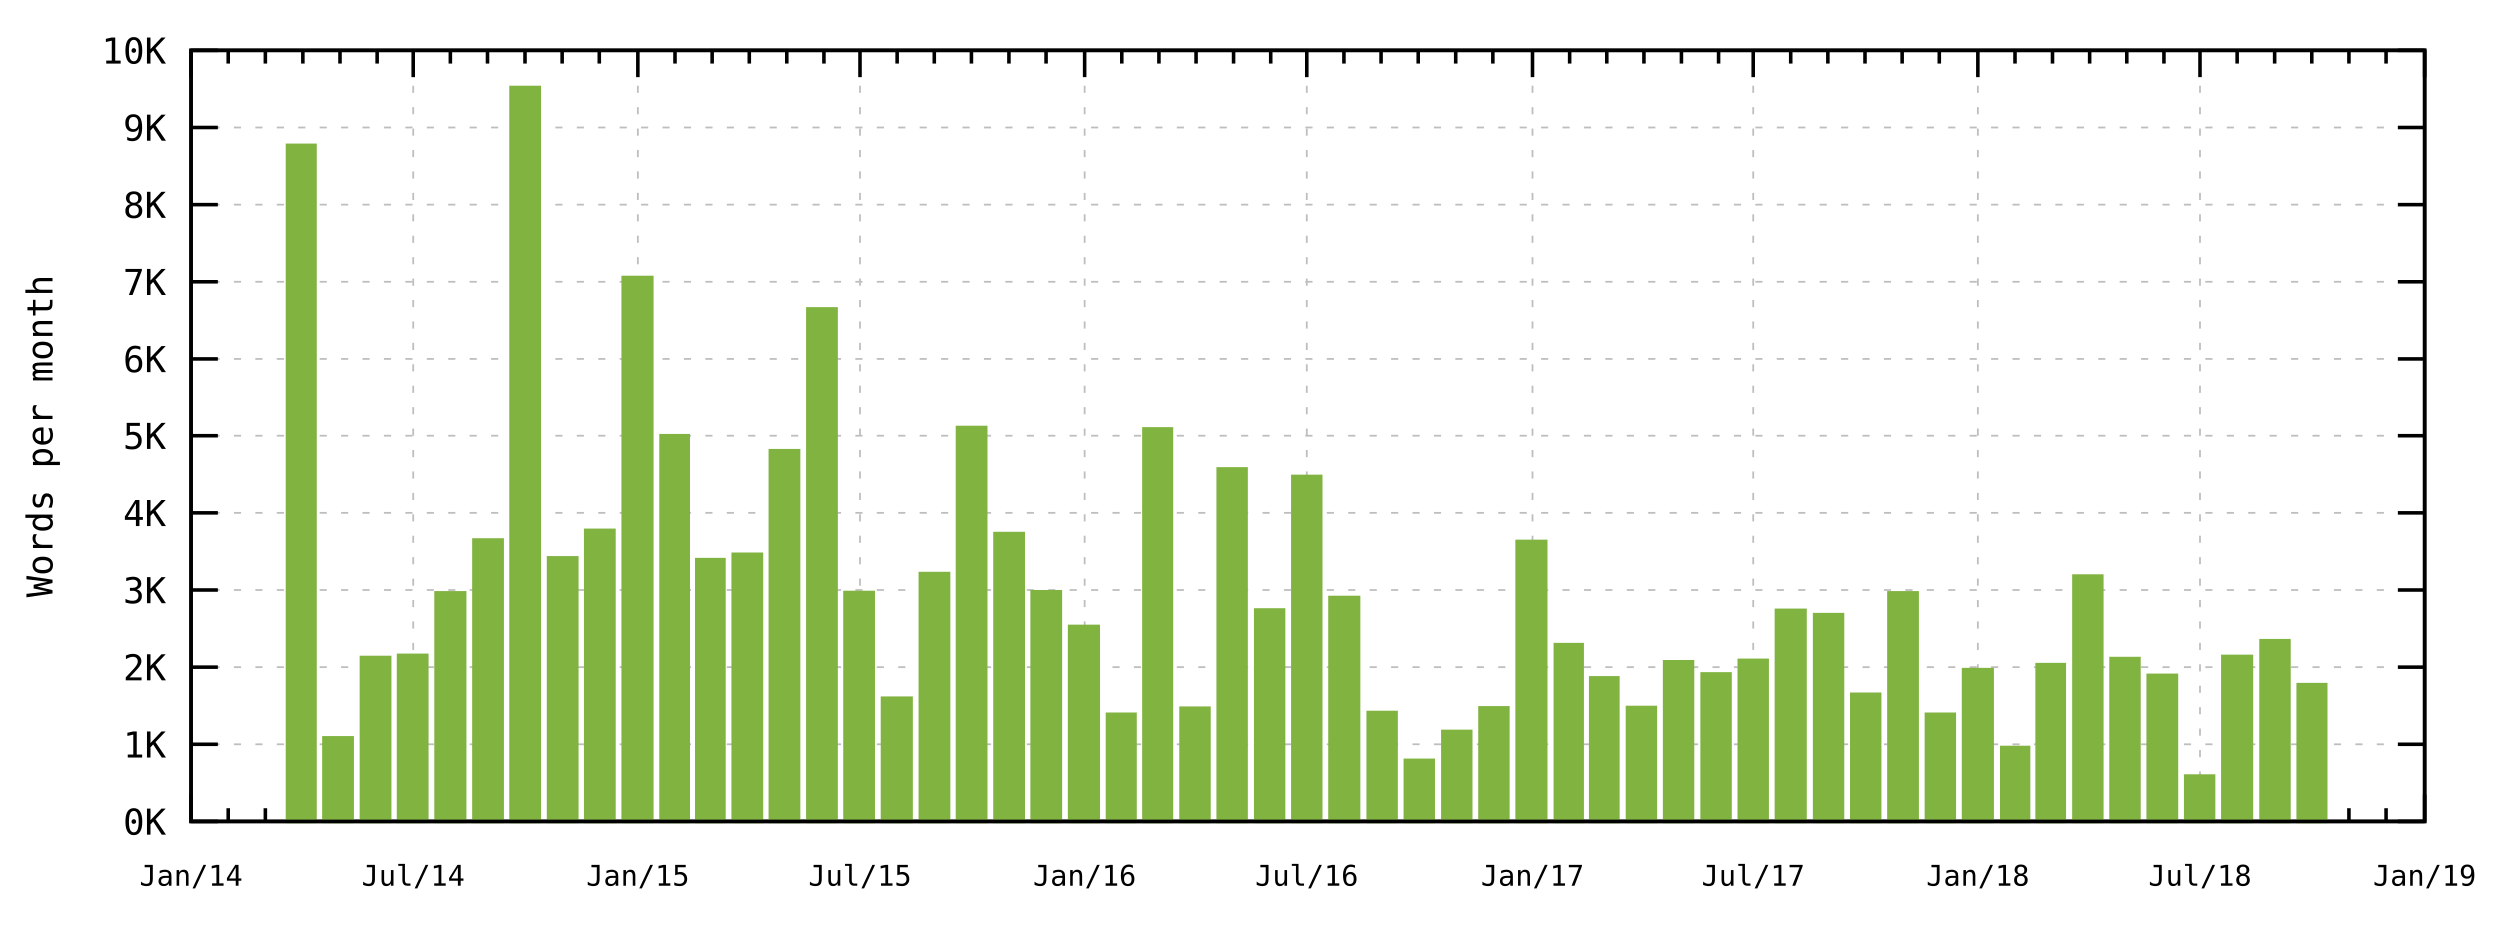
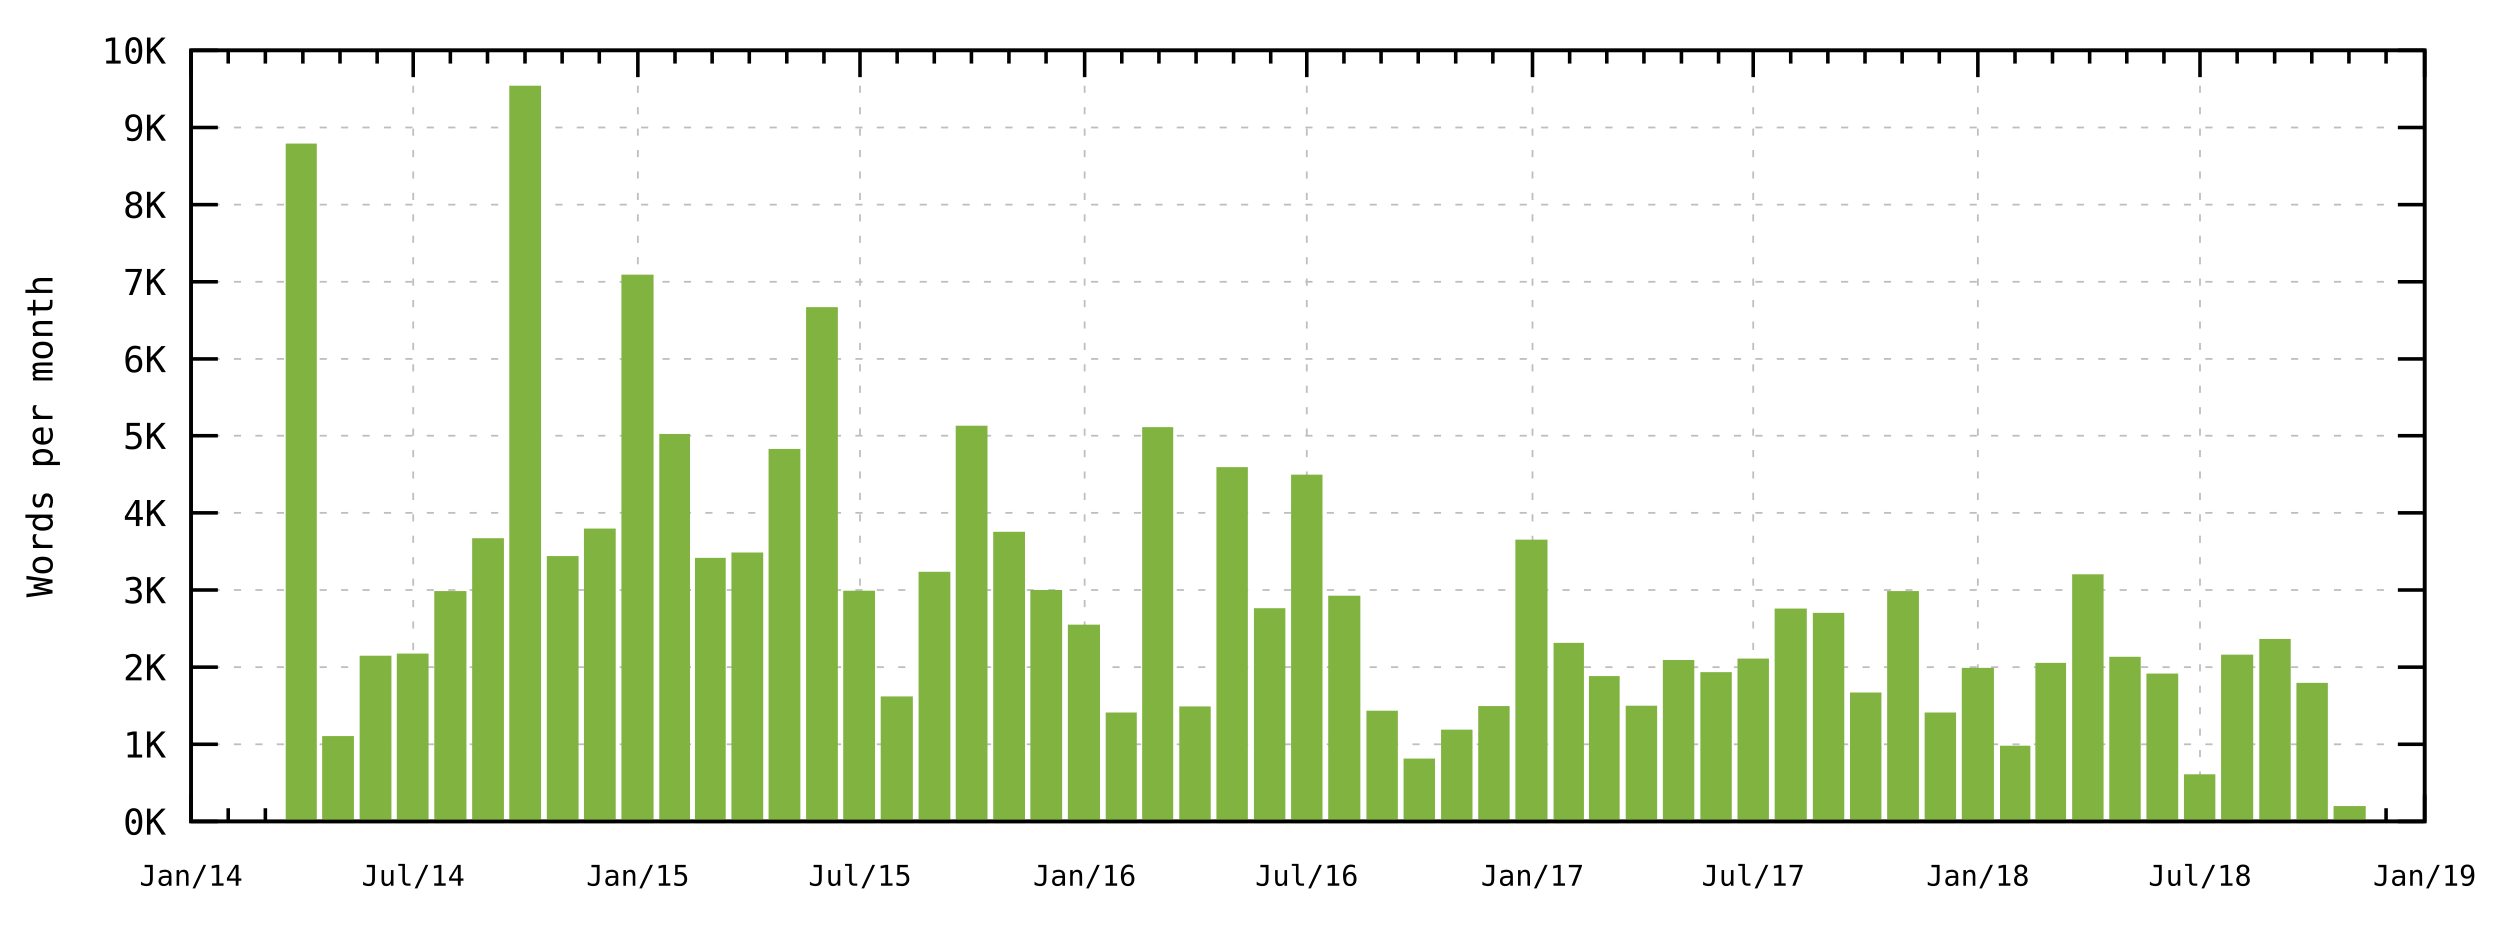
<svg xmlns="http://www.w3.org/2000/svg" xmlns:xlink="http://www.w3.org/1999/xlink" width="700" height="260" viewBox="0 0 700 260">
  <g id="gnuplot_canvas">
    <rect x="0" y="0" width="700" height="260" fill="none" />
    <defs>
      <circle id="gpDot" r="0.5" stroke-width="0.5" />
      <path id="gpPt0" stroke-width="0.267" stroke="currentColor" d="M-1,0 h2 M0,-1 v2" />
      <path id="gpPt1" stroke-width="0.267" stroke="currentColor" d="M-1,-1 L1,1 M1,-1 L-1,1" />
      <path id="gpPt2" stroke-width="0.267" stroke="currentColor" d="M-1,0 L1,0 M0,-1 L0,1 M-1,-1 L1,1 M-1,1 L1,-1" />
      <rect id="gpPt3" stroke-width="0.267" stroke="currentColor" x="-1" y="-1" width="2" height="2" />
      <rect id="gpPt4" stroke-width="0.267" stroke="currentColor" fill="currentColor" x="-1" y="-1" width="2" height="2" />
      <circle id="gpPt5" stroke-width="0.267" stroke="currentColor" cx="0" cy="0" r="1" />
      <use xlink:href="#gpPt5" id="gpPt6" fill="currentColor" stroke="none" />
      <path id="gpPt7" stroke-width="0.267" stroke="currentColor" d="M0,-1.33 L-1.33,0.67 L1.33,0.67 z" />
      <use xlink:href="#gpPt7" id="gpPt8" fill="currentColor" stroke="none" />
      <use xlink:href="#gpPt7" id="gpPt9" stroke="currentColor" transform="rotate(180)" />
      <use xlink:href="#gpPt9" id="gpPt10" fill="currentColor" stroke="none" />
      <use xlink:href="#gpPt3" id="gpPt11" stroke="currentColor" transform="rotate(45)" />
      <use xlink:href="#gpPt11" id="gpPt12" fill="currentColor" stroke="none" />
      <path id="gpPt13" stroke-width="0.267" stroke="currentColor" d="M0,1.330 L1.265,0.411 L0.782,-1.067 L-0.782,-1.076 L-1.265,0.411 z" />
      <use xlink:href="#gpPt13" id="gpPt14" fill="currentColor" stroke="none" />
      <filter id="textbox" filterUnits="objectBoundingBox" x="0" y="0" height="1" width="1">
        <feFlood flood-color="white" flood-opacity="1" result="bgnd" />
        <feComposite in="SourceGraphic" in2="bgnd" operator="atop" />
      </filter>
      <filter id="greybox" filterUnits="objectBoundingBox" x="0" y="0" height="1" width="1">
        <feFlood flood-color="lightgrey" flood-opacity="1" result="grey" />
        <feComposite in="SourceGraphic" in2="grey" operator="atop" />
      </filter>
    </defs>
    <g fill="none" color="white" stroke="currentColor" stroke-width="1.00" stroke-linecap="butt" stroke-linejoin="miter">
</g>
    <g fill="none" color="black" stroke="currentColor" stroke-width="1.00" stroke-linecap="butt" stroke-linejoin="miter">
</g>
    <g fill="none" color="black" stroke="black" stroke-width="0.50" stroke-linecap="butt" stroke-linejoin="miter">
</g>
    <g fill="none" color="gray" stroke="currentColor" stroke-width="0.50" stroke-linecap="butt" stroke-linejoin="miter">
      <path stroke="rgb(190, 190, 190)" stroke-dasharray="2,4" class="gridline" d="M53.5,230.0 L678.9,230.0  " />
    </g>
    <g fill="none" color="gray" stroke="rgb(190, 190, 190)" stroke-width="1.00" stroke-linecap="butt" stroke-linejoin="miter">
</g>
    <g fill="none" color="black" stroke="currentColor" stroke-width="1.00" stroke-linecap="butt" stroke-linejoin="miter">
      <path stroke="black" d="M53.5,230.0 L61.0,230.0 M678.9,230.0 L671.4,230.0  " />
      <g transform="translate(46.5,233.7)" stroke="none" fill="rgb(0,0,0)" font-family="monospace" font-size="10.00" text-anchor="end">
        <text>
          <tspan font-family="monospace">0K</tspan>
        </text>
      </g>
    </g>
    <g fill="none" color="black" stroke="currentColor" stroke-width="1.00" stroke-linecap="butt" stroke-linejoin="miter">
</g>
    <g fill="none" color="black" stroke="black" stroke-width="0.50" stroke-linecap="butt" stroke-linejoin="miter">
</g>
    <g fill="none" color="gray" stroke="currentColor" stroke-width="0.50" stroke-linecap="butt" stroke-linejoin="miter">
      <path stroke="rgb(190, 190, 190)" stroke-dasharray="2,4" class="gridline" d="M53.5,208.4 L678.9,208.4  " />
    </g>
    <g fill="none" color="gray" stroke="rgb(190, 190, 190)" stroke-width="1.00" stroke-linecap="butt" stroke-linejoin="miter">
</g>
    <g fill="none" color="black" stroke="currentColor" stroke-width="1.00" stroke-linecap="butt" stroke-linejoin="miter">
      <path stroke="black" d="M53.5,208.4 L61.0,208.4 M678.9,208.4 L671.4,208.4  " />
      <g transform="translate(46.5,212.1)" stroke="none" fill="rgb(0,0,0)" font-family="monospace" font-size="10.00" text-anchor="end">
        <text>
          <tspan font-family="monospace">1K</tspan>
        </text>
      </g>
    </g>
    <g fill="none" color="black" stroke="currentColor" stroke-width="1.00" stroke-linecap="butt" stroke-linejoin="miter">
</g>
    <g fill="none" color="black" stroke="black" stroke-width="0.50" stroke-linecap="butt" stroke-linejoin="miter">
</g>
    <g fill="none" color="gray" stroke="currentColor" stroke-width="0.50" stroke-linecap="butt" stroke-linejoin="miter">
      <path stroke="rgb(190, 190, 190)" stroke-dasharray="2,4" class="gridline" d="M53.5,186.8 L678.9,186.8  " />
    </g>
    <g fill="none" color="gray" stroke="rgb(190, 190, 190)" stroke-width="1.00" stroke-linecap="butt" stroke-linejoin="miter">
</g>
    <g fill="none" color="black" stroke="currentColor" stroke-width="1.00" stroke-linecap="butt" stroke-linejoin="miter">
      <path stroke="black" d="M53.5,186.8 L61.0,186.8 M678.9,186.8 L671.4,186.8  " />
      <g transform="translate(46.5,190.5)" stroke="none" fill="rgb(0,0,0)" font-family="monospace" font-size="10.00" text-anchor="end">
        <text>
          <tspan font-family="monospace">2K</tspan>
        </text>
      </g>
    </g>
    <g fill="none" color="black" stroke="currentColor" stroke-width="1.00" stroke-linecap="butt" stroke-linejoin="miter">
</g>
    <g fill="none" color="black" stroke="black" stroke-width="0.50" stroke-linecap="butt" stroke-linejoin="miter">
</g>
    <g fill="none" color="gray" stroke="currentColor" stroke-width="0.50" stroke-linecap="butt" stroke-linejoin="miter">
      <path stroke="rgb(190, 190, 190)" stroke-dasharray="2,4" class="gridline" d="M53.5,165.2 L678.9,165.2  " />
    </g>
    <g fill="none" color="gray" stroke="rgb(190, 190, 190)" stroke-width="1.00" stroke-linecap="butt" stroke-linejoin="miter">
</g>
    <g fill="none" color="black" stroke="currentColor" stroke-width="1.00" stroke-linecap="butt" stroke-linejoin="miter">
      <path stroke="black" d="M53.5,165.2 L61.0,165.2 M678.9,165.2 L671.4,165.2  " />
      <g transform="translate(46.5,168.9)" stroke="none" fill="rgb(0,0,0)" font-family="monospace" font-size="10.00" text-anchor="end">
        <text>
          <tspan font-family="monospace">3K</tspan>
        </text>
      </g>
    </g>
    <g fill="none" color="black" stroke="currentColor" stroke-width="1.00" stroke-linecap="butt" stroke-linejoin="miter">
</g>
    <g fill="none" color="black" stroke="black" stroke-width="0.50" stroke-linecap="butt" stroke-linejoin="miter">
</g>
    <g fill="none" color="gray" stroke="currentColor" stroke-width="0.50" stroke-linecap="butt" stroke-linejoin="miter">
      <path stroke="rgb(190, 190, 190)" stroke-dasharray="2,4" class="gridline" d="M53.5,143.6 L678.9,143.6  " />
    </g>
    <g fill="none" color="gray" stroke="rgb(190, 190, 190)" stroke-width="1.00" stroke-linecap="butt" stroke-linejoin="miter">
</g>
    <g fill="none" color="black" stroke="currentColor" stroke-width="1.00" stroke-linecap="butt" stroke-linejoin="miter">
      <path stroke="black" d="M53.5,143.6 L61.0,143.6 M678.9,143.6 L671.4,143.6  " />
      <g transform="translate(46.5,147.3)" stroke="none" fill="rgb(0,0,0)" font-family="monospace" font-size="10.00" text-anchor="end">
        <text>
          <tspan font-family="monospace">4K</tspan>
        </text>
      </g>
    </g>
    <g fill="none" color="black" stroke="currentColor" stroke-width="1.00" stroke-linecap="butt" stroke-linejoin="miter">
</g>
    <g fill="none" color="black" stroke="black" stroke-width="0.50" stroke-linecap="butt" stroke-linejoin="miter">
</g>
    <g fill="none" color="gray" stroke="currentColor" stroke-width="0.50" stroke-linecap="butt" stroke-linejoin="miter">
      <path stroke="rgb(190, 190, 190)" stroke-dasharray="2,4" class="gridline" d="M53.5,122.0 L678.9,122.0  " />
    </g>
    <g fill="none" color="gray" stroke="rgb(190, 190, 190)" stroke-width="1.00" stroke-linecap="butt" stroke-linejoin="miter">
</g>
    <g fill="none" color="black" stroke="currentColor" stroke-width="1.00" stroke-linecap="butt" stroke-linejoin="miter">
      <path stroke="black" d="M53.5,122.0 L61.0,122.0 M678.9,122.0 L671.4,122.0  " />
      <g transform="translate(46.5,125.7)" stroke="none" fill="rgb(0,0,0)" font-family="monospace" font-size="10.00" text-anchor="end">
        <text>
          <tspan font-family="monospace">5K</tspan>
        </text>
      </g>
    </g>
    <g fill="none" color="black" stroke="currentColor" stroke-width="1.00" stroke-linecap="butt" stroke-linejoin="miter">
</g>
    <g fill="none" color="black" stroke="black" stroke-width="0.50" stroke-linecap="butt" stroke-linejoin="miter">
</g>
    <g fill="none" color="gray" stroke="currentColor" stroke-width="0.50" stroke-linecap="butt" stroke-linejoin="miter">
      <path stroke="rgb(190, 190, 190)" stroke-dasharray="2,4" class="gridline" d="M53.5,100.5 L678.9,100.5  " />
    </g>
    <g fill="none" color="gray" stroke="rgb(190, 190, 190)" stroke-width="1.00" stroke-linecap="butt" stroke-linejoin="miter">
</g>
    <g fill="none" color="black" stroke="currentColor" stroke-width="1.00" stroke-linecap="butt" stroke-linejoin="miter">
      <path stroke="black" d="M53.5,100.5 L61.0,100.5 M678.9,100.5 L671.4,100.5  " />
      <g transform="translate(46.5,104.2)" stroke="none" fill="rgb(0,0,0)" font-family="monospace" font-size="10.00" text-anchor="end">
        <text>
          <tspan font-family="monospace">6K</tspan>
        </text>
      </g>
    </g>
    <g fill="none" color="black" stroke="currentColor" stroke-width="1.00" stroke-linecap="butt" stroke-linejoin="miter">
</g>
    <g fill="none" color="black" stroke="black" stroke-width="0.50" stroke-linecap="butt" stroke-linejoin="miter">
</g>
    <g fill="none" color="gray" stroke="currentColor" stroke-width="0.50" stroke-linecap="butt" stroke-linejoin="miter">
      <path stroke="rgb(190, 190, 190)" stroke-dasharray="2,4" class="gridline" d="M53.5,78.9 L678.9,78.9  " />
    </g>
    <g fill="none" color="gray" stroke="rgb(190, 190, 190)" stroke-width="1.00" stroke-linecap="butt" stroke-linejoin="miter">
</g>
    <g fill="none" color="black" stroke="currentColor" stroke-width="1.00" stroke-linecap="butt" stroke-linejoin="miter">
      <path stroke="black" d="M53.5,78.9 L61.0,78.9 M678.9,78.9 L671.4,78.9  " />
      <g transform="translate(46.5,82.6)" stroke="none" fill="rgb(0,0,0)" font-family="monospace" font-size="10.00" text-anchor="end">
        <text>
          <tspan font-family="monospace">7K</tspan>
        </text>
      </g>
    </g>
    <g fill="none" color="black" stroke="currentColor" stroke-width="1.00" stroke-linecap="butt" stroke-linejoin="miter">
</g>
    <g fill="none" color="black" stroke="black" stroke-width="0.50" stroke-linecap="butt" stroke-linejoin="miter">
</g>
    <g fill="none" color="gray" stroke="currentColor" stroke-width="0.50" stroke-linecap="butt" stroke-linejoin="miter">
      <path stroke="rgb(190, 190, 190)" stroke-dasharray="2,4" class="gridline" d="M53.5,57.3 L678.9,57.3  " />
    </g>
    <g fill="none" color="gray" stroke="rgb(190, 190, 190)" stroke-width="1.00" stroke-linecap="butt" stroke-linejoin="miter">
</g>
    <g fill="none" color="black" stroke="currentColor" stroke-width="1.00" stroke-linecap="butt" stroke-linejoin="miter">
      <path stroke="black" d="M53.5,57.3 L61.0,57.3 M678.9,57.3 L671.4,57.3  " />
      <g transform="translate(46.5,61.0)" stroke="none" fill="rgb(0,0,0)" font-family="monospace" font-size="10.00" text-anchor="end">
        <text>
          <tspan font-family="monospace">8K</tspan>
        </text>
      </g>
    </g>
    <g fill="none" color="black" stroke="currentColor" stroke-width="1.00" stroke-linecap="butt" stroke-linejoin="miter">
</g>
    <g fill="none" color="black" stroke="black" stroke-width="0.50" stroke-linecap="butt" stroke-linejoin="miter">
</g>
    <g fill="none" color="gray" stroke="currentColor" stroke-width="0.50" stroke-linecap="butt" stroke-linejoin="miter">
      <path stroke="rgb(190, 190, 190)" stroke-dasharray="2,4" class="gridline" d="M53.5,35.7 L678.9,35.7  " />
    </g>
    <g fill="none" color="gray" stroke="rgb(190, 190, 190)" stroke-width="1.00" stroke-linecap="butt" stroke-linejoin="miter">
</g>
    <g fill="none" color="black" stroke="currentColor" stroke-width="1.00" stroke-linecap="butt" stroke-linejoin="miter">
      <path stroke="black" d="M53.5,35.7 L61.0,35.7 M678.9,35.7 L671.4,35.7  " />
      <g transform="translate(46.5,39.4)" stroke="none" fill="rgb(0,0,0)" font-family="monospace" font-size="10.00" text-anchor="end">
        <text>
          <tspan font-family="monospace">9K</tspan>
        </text>
      </g>
    </g>
    <g fill="none" color="black" stroke="currentColor" stroke-width="1.00" stroke-linecap="butt" stroke-linejoin="miter">
</g>
    <g fill="none" color="black" stroke="black" stroke-width="0.50" stroke-linecap="butt" stroke-linejoin="miter">
</g>
    <g fill="none" color="gray" stroke="currentColor" stroke-width="0.50" stroke-linecap="butt" stroke-linejoin="miter">
      <path stroke="rgb(190, 190, 190)" stroke-dasharray="2,4" class="gridline" d="M53.5,14.1 L678.9,14.1  " />
    </g>
    <g fill="none" color="gray" stroke="rgb(190, 190, 190)" stroke-width="1.00" stroke-linecap="butt" stroke-linejoin="miter">
</g>
    <g fill="none" color="black" stroke="currentColor" stroke-width="1.00" stroke-linecap="butt" stroke-linejoin="miter">
      <path stroke="black" d="M53.5,14.1 L61.0,14.1 M678.9,14.1 L671.4,14.1  " />
      <g transform="translate(46.5,17.8)" stroke="none" fill="rgb(0,0,0)" font-family="monospace" font-size="10.00" text-anchor="end">
        <text>
          <tspan font-family="monospace">10K</tspan>
        </text>
      </g>
    </g>
    <g fill="none" color="black" stroke="currentColor" stroke-width="1.00" stroke-linecap="butt" stroke-linejoin="miter">
</g>
    <g fill="none" color="black" stroke="black" stroke-width="0.50" stroke-linecap="butt" stroke-linejoin="miter">
</g>
    <g fill="none" color="gray" stroke="currentColor" stroke-width="0.50" stroke-linecap="butt" stroke-linejoin="miter">
      <path stroke="rgb(190, 190, 190)" stroke-dasharray="2,4" class="gridline" d="M53.5,230.0 L53.5,14.1  " />
    </g>
    <g fill="none" color="gray" stroke="rgb(190, 190, 190)" stroke-width="1.00" stroke-linecap="butt" stroke-linejoin="miter">
</g>
    <g fill="none" color="black" stroke="currentColor" stroke-width="1.00" stroke-linecap="butt" stroke-linejoin="miter">
      <path stroke="black" d="M53.5,230.0 L53.5,222.5 M53.5,14.1 L53.5,21.6  " />
      <g transform="translate(53.5,248.0)" stroke="none" fill="rgb(0,0,0)" font-family="monospace" font-size="8.00" text-anchor="middle">
        <text>
          <tspan font-family="monospace">Jan/14</tspan>
        </text>
      </g>
    </g>
    <g fill="none" color="black" stroke="currentColor" stroke-width="1.00" stroke-linecap="butt" stroke-linejoin="miter">
      <path stroke="black" d="M63.9,230.0 L63.9,226.3 M63.9,14.1 L63.9,17.8 M74.3,230.0 L74.3,226.3 M74.3,14.1 L74.3,17.8   M84.8,230.0 L84.8,226.3 M84.8,14.1 L84.8,17.8 M95.2,230.0 L95.2,226.3 M95.2,14.1 L95.2,17.8   M105.6,230.0 L105.6,226.3 M105.6,14.1 L105.6,17.8  " />
    </g>
    <g fill="none" color="black" stroke="black" stroke-width="0.50" stroke-linecap="butt" stroke-linejoin="miter">
</g>
    <g fill="none" color="gray" stroke="currentColor" stroke-width="0.50" stroke-linecap="butt" stroke-linejoin="miter">
      <path stroke="rgb(190, 190, 190)" stroke-dasharray="2,4" class="gridline" d="M115.7,230.0 L115.7,14.1  " />
    </g>
    <g fill="none" color="gray" stroke="rgb(190, 190, 190)" stroke-width="1.00" stroke-linecap="butt" stroke-linejoin="miter">
</g>
    <g fill="none" color="black" stroke="currentColor" stroke-width="1.00" stroke-linecap="butt" stroke-linejoin="miter">
      <path stroke="black" d="M115.7,230.0 L115.7,222.5 M115.7,14.1 L115.7,21.6  " />
      <g transform="translate(115.7,248.0)" stroke="none" fill="rgb(0,0,0)" font-family="monospace" font-size="8.00" text-anchor="middle">
        <text>
          <tspan font-family="monospace">Jul/14</tspan>
        </text>
      </g>
    </g>
    <g fill="none" color="black" stroke="currentColor" stroke-width="1.00" stroke-linecap="butt" stroke-linejoin="miter">
      <path stroke="black" d="M126.1,230.0 L126.1,226.3 M126.1,14.1 L126.1,17.8 M136.5,230.0 L136.5,226.3 M136.5,14.1 L136.5,17.8   M147.0,230.0 L147.0,226.3 M147.0,14.1 L147.0,17.8 M157.4,230.0 L157.4,226.3 M157.4,14.1 L157.4,17.8   M167.8,230.0 L167.8,226.3 M167.8,14.1 L167.8,17.8  " />
    </g>
    <g fill="none" color="black" stroke="black" stroke-width="0.50" stroke-linecap="butt" stroke-linejoin="miter">
</g>
    <g fill="none" color="gray" stroke="currentColor" stroke-width="0.50" stroke-linecap="butt" stroke-linejoin="miter">
      <path stroke="rgb(190, 190, 190)" stroke-dasharray="2,4" class="gridline" d="M178.6,230.0 L178.6,14.1  " />
    </g>
    <g fill="none" color="gray" stroke="rgb(190, 190, 190)" stroke-width="1.00" stroke-linecap="butt" stroke-linejoin="miter">
</g>
    <g fill="none" color="black" stroke="currentColor" stroke-width="1.00" stroke-linecap="butt" stroke-linejoin="miter">
      <path stroke="black" d="M178.6,230.0 L178.6,222.5 M178.6,14.1 L178.6,21.6  " />
      <g transform="translate(178.6,248.0)" stroke="none" fill="rgb(0,0,0)" font-family="monospace" font-size="8.00" text-anchor="middle">
        <text>
          <tspan font-family="monospace">Jan/15</tspan>
        </text>
      </g>
    </g>
    <g fill="none" color="black" stroke="currentColor" stroke-width="1.00" stroke-linecap="butt" stroke-linejoin="miter">
      <path stroke="black" d="M189.0,230.0 L189.0,226.3 M189.0,14.1 L189.0,17.8 M199.4,230.0 L199.4,226.3 M199.4,14.1 L199.4,17.8   M209.8,230.0 L209.8,226.3 M209.8,14.1 L209.8,17.8 M220.3,230.0 L220.3,226.3 M220.3,14.1 L220.3,17.8   M230.7,230.0 L230.7,226.3 M230.7,14.1 L230.7,17.8  " />
    </g>
    <g fill="none" color="black" stroke="black" stroke-width="0.50" stroke-linecap="butt" stroke-linejoin="miter">
</g>
    <g fill="none" color="gray" stroke="currentColor" stroke-width="0.50" stroke-linecap="butt" stroke-linejoin="miter">
      <path stroke="rgb(190, 190, 190)" stroke-dasharray="2,4" class="gridline" d="M240.8,230.0 L240.8,14.1  " />
    </g>
    <g fill="none" color="gray" stroke="rgb(190, 190, 190)" stroke-width="1.00" stroke-linecap="butt" stroke-linejoin="miter">
</g>
    <g fill="none" color="black" stroke="currentColor" stroke-width="1.00" stroke-linecap="butt" stroke-linejoin="miter">
      <path stroke="black" d="M240.8,230.0 L240.8,222.5 M240.8,14.1 L240.8,21.6  " />
      <g transform="translate(240.8,248.0)" stroke="none" fill="rgb(0,0,0)" font-family="monospace" font-size="8.00" text-anchor="middle">
        <text>
          <tspan font-family="monospace">Jul/15</tspan>
        </text>
      </g>
    </g>
    <g fill="none" color="black" stroke="currentColor" stroke-width="1.00" stroke-linecap="butt" stroke-linejoin="miter">
      <path stroke="black" d="M251.2,230.0 L251.2,226.3 M251.2,14.1 L251.2,17.8 M261.6,230.0 L261.6,226.3 M261.6,14.1 L261.6,17.8   M272.0,230.0 L272.0,226.3 M272.0,14.1 L272.0,17.8 M282.5,230.0 L282.5,226.3 M282.5,14.1 L282.5,17.8   M292.9,230.0 L292.9,226.3 M292.9,14.1 L292.9,17.8  " />
    </g>
    <g fill="none" color="black" stroke="black" stroke-width="0.50" stroke-linecap="butt" stroke-linejoin="miter">
</g>
    <g fill="none" color="gray" stroke="currentColor" stroke-width="0.50" stroke-linecap="butt" stroke-linejoin="miter">
      <path stroke="rgb(190, 190, 190)" stroke-dasharray="2,4" class="gridline" d="M303.7,230.0 L303.7,14.1  " />
    </g>
    <g fill="none" color="gray" stroke="rgb(190, 190, 190)" stroke-width="1.00" stroke-linecap="butt" stroke-linejoin="miter">
</g>
    <g fill="none" color="black" stroke="currentColor" stroke-width="1.00" stroke-linecap="butt" stroke-linejoin="miter">
      <path stroke="black" d="M303.7,230.0 L303.7,222.5 M303.7,14.1 L303.7,21.6  " />
      <g transform="translate(303.7,248.0)" stroke="none" fill="rgb(0,0,0)" font-family="monospace" font-size="8.00" text-anchor="middle">
        <text>
          <tspan font-family="monospace">Jan/16</tspan>
        </text>
      </g>
    </g>
    <g fill="none" color="black" stroke="currentColor" stroke-width="1.00" stroke-linecap="butt" stroke-linejoin="miter">
      <path stroke="black" d="M314.1,230.0 L314.1,226.3 M314.1,14.1 L314.1,17.8 M324.5,230.0 L324.5,226.3 M324.5,14.1 L324.5,17.8   M334.9,230.0 L334.9,226.3 M334.9,14.1 L334.9,17.8 M345.4,230.0 L345.4,226.3 M345.4,14.1 L345.4,17.8   M355.8,230.0 L355.8,226.3 M355.8,14.1 L355.8,17.8  " />
    </g>
    <g fill="none" color="black" stroke="black" stroke-width="0.50" stroke-linecap="butt" stroke-linejoin="miter">
</g>
    <g fill="none" color="gray" stroke="currentColor" stroke-width="0.50" stroke-linecap="butt" stroke-linejoin="miter">
      <path stroke="rgb(190, 190, 190)" stroke-dasharray="2,4" class="gridline" d="M365.9,230.0 L365.9,14.1  " />
    </g>
    <g fill="none" color="gray" stroke="rgb(190, 190, 190)" stroke-width="1.00" stroke-linecap="butt" stroke-linejoin="miter">
</g>
    <g fill="none" color="black" stroke="currentColor" stroke-width="1.00" stroke-linecap="butt" stroke-linejoin="miter">
      <path stroke="black" d="M365.9,230.0 L365.9,222.5 M365.9,14.1 L365.9,21.6  " />
      <g transform="translate(365.9,248.0)" stroke="none" fill="rgb(0,0,0)" font-family="monospace" font-size="8.00" text-anchor="middle">
        <text>
          <tspan font-family="monospace">Jul/16</tspan>
        </text>
      </g>
    </g>
    <g fill="none" color="black" stroke="currentColor" stroke-width="1.00" stroke-linecap="butt" stroke-linejoin="miter">
      <path stroke="black" d="M376.3,230.0 L376.3,226.3 M376.3,14.1 L376.3,17.8 M386.7,230.0 L386.7,226.3 M386.7,14.1 L386.7,17.8   M397.1,230.0 L397.1,226.3 M397.1,14.1 L397.1,17.8 M407.6,230.0 L407.6,226.3 M407.6,14.1 L407.6,17.8   M418.0,230.0 L418.0,226.3 M418.0,14.1 L418.0,17.8  " />
    </g>
    <g fill="none" color="black" stroke="black" stroke-width="0.50" stroke-linecap="butt" stroke-linejoin="miter">
</g>
    <g fill="none" color="gray" stroke="currentColor" stroke-width="0.50" stroke-linecap="butt" stroke-linejoin="miter">
      <path stroke="rgb(190, 190, 190)" stroke-dasharray="2,4" class="gridline" d="M429.1,230.0 L429.1,14.1  " />
    </g>
    <g fill="none" color="gray" stroke="rgb(190, 190, 190)" stroke-width="1.00" stroke-linecap="butt" stroke-linejoin="miter">
</g>
    <g fill="none" color="black" stroke="currentColor" stroke-width="1.00" stroke-linecap="butt" stroke-linejoin="miter">
      <path stroke="black" d="M429.1,230.0 L429.1,222.5 M429.1,14.1 L429.1,21.6  " />
      <g transform="translate(429.1,248.0)" stroke="none" fill="rgb(0,0,0)" font-family="monospace" font-size="8.00" text-anchor="middle">
        <text>
          <tspan font-family="monospace">Jan/17</tspan>
        </text>
      </g>
    </g>
    <g fill="none" color="black" stroke="currentColor" stroke-width="1.00" stroke-linecap="butt" stroke-linejoin="miter">
      <path stroke="black" d="M439.5,230.0 L439.5,226.3 M439.5,14.1 L439.5,17.8 M449.9,230.0 L449.9,226.3 M449.9,14.1 L449.9,17.8   M460.3,230.0 L460.3,226.3 M460.3,14.1 L460.3,17.8 M470.8,230.0 L470.8,226.3 M470.8,14.1 L470.8,17.8   M481.2,230.0 L481.2,226.3 M481.2,14.1 L481.2,17.8  " />
    </g>
    <g fill="none" color="black" stroke="black" stroke-width="0.50" stroke-linecap="butt" stroke-linejoin="miter">
</g>
    <g fill="none" color="gray" stroke="currentColor" stroke-width="0.50" stroke-linecap="butt" stroke-linejoin="miter">
      <path stroke="rgb(190, 190, 190)" stroke-dasharray="2,4" class="gridline" d="M490.9,230.0 L490.9,14.1  " />
    </g>
    <g fill="none" color="gray" stroke="rgb(190, 190, 190)" stroke-width="1.00" stroke-linecap="butt" stroke-linejoin="miter">
</g>
    <g fill="none" color="black" stroke="currentColor" stroke-width="1.00" stroke-linecap="butt" stroke-linejoin="miter">
      <path stroke="black" d="M490.9,230.0 L490.9,222.5 M490.9,14.1 L490.9,21.6  " />
      <g transform="translate(490.9,248.0)" stroke="none" fill="rgb(0,0,0)" font-family="monospace" font-size="8.00" text-anchor="middle">
        <text>
          <tspan font-family="monospace">Jul/17</tspan>
        </text>
      </g>
    </g>
    <g fill="none" color="black" stroke="currentColor" stroke-width="1.00" stroke-linecap="butt" stroke-linejoin="miter">
      <path stroke="black" d="M501.4,230.0 L501.4,226.3 M501.4,14.1 L501.4,17.8 M511.8,230.0 L511.8,226.3 M511.8,14.1 L511.8,17.8   M522.2,230.0 L522.2,226.3 M522.2,14.1 L522.2,17.8 M532.6,230.0 L532.6,226.3 M532.6,14.1 L532.6,17.8   M543.0,230.0 L543.0,226.3 M543.0,14.1 L543.0,17.8  " />
    </g>
    <g fill="none" color="black" stroke="black" stroke-width="0.50" stroke-linecap="butt" stroke-linejoin="miter">
</g>
    <g fill="none" color="gray" stroke="currentColor" stroke-width="0.50" stroke-linecap="butt" stroke-linejoin="miter">
      <path stroke="rgb(190, 190, 190)" stroke-dasharray="2,4" class="gridline" d="M553.8,230.0 L553.8,14.1  " />
    </g>
    <g fill="none" color="gray" stroke="rgb(190, 190, 190)" stroke-width="1.00" stroke-linecap="butt" stroke-linejoin="miter">
</g>
    <g fill="none" color="black" stroke="currentColor" stroke-width="1.00" stroke-linecap="butt" stroke-linejoin="miter">
      <path stroke="black" d="M553.8,230.0 L553.8,222.5 M553.8,14.1 L553.8,21.6  " />
      <g transform="translate(553.8,248.0)" stroke="none" fill="rgb(0,0,0)" font-family="monospace" font-size="8.00" text-anchor="middle">
        <text>
          <tspan font-family="monospace">Jan/18</tspan>
        </text>
      </g>
    </g>
    <g fill="none" color="black" stroke="currentColor" stroke-width="1.00" stroke-linecap="butt" stroke-linejoin="miter">
      <path stroke="black" d="M564.2,230.0 L564.2,226.3 M564.2,14.1 L564.2,17.8 M574.7,230.0 L574.7,226.3 M574.7,14.1 L574.7,17.8   M585.1,230.0 L585.1,226.3 M585.1,14.1 L585.1,17.8 M595.5,230.0 L595.5,226.3 M595.5,14.1 L595.5,17.8   M605.9,230.0 L605.9,226.3 M605.9,14.1 L605.9,17.8  " />
    </g>
    <g fill="none" color="black" stroke="black" stroke-width="0.50" stroke-linecap="butt" stroke-linejoin="miter">
</g>
    <g fill="none" color="gray" stroke="currentColor" stroke-width="0.50" stroke-linecap="butt" stroke-linejoin="miter">
      <path stroke="rgb(190, 190, 190)" stroke-dasharray="2,4" class="gridline" d="M616.0,230.0 L616.0,14.1  " />
    </g>
    <g fill="none" color="gray" stroke="rgb(190, 190, 190)" stroke-width="1.00" stroke-linecap="butt" stroke-linejoin="miter">
</g>
    <g fill="none" color="black" stroke="currentColor" stroke-width="1.00" stroke-linecap="butt" stroke-linejoin="miter">
      <path stroke="black" d="M616.0,230.0 L616.0,222.5 M616.0,14.1 L616.0,21.6  " />
      <g transform="translate(616.0,248.0)" stroke="none" fill="rgb(0,0,0)" font-family="monospace" font-size="8.00" text-anchor="middle">
        <text>
          <tspan font-family="monospace">Jul/18</tspan>
        </text>
      </g>
    </g>
    <g fill="none" color="black" stroke="currentColor" stroke-width="1.00" stroke-linecap="butt" stroke-linejoin="miter">
      <path stroke="black" d="M626.4,230.0 L626.4,226.3 M626.4,14.1 L626.4,17.8 M636.9,230.0 L636.9,226.3 M636.9,14.1 L636.9,17.8   M647.3,230.0 L647.3,226.3 M647.3,14.1 L647.3,17.8 M657.7,230.0 L657.7,226.3 M657.7,14.1 L657.7,17.8   M668.1,230.0 L668.1,226.3 M668.1,14.1 L668.1,17.8  " />
    </g>
    <g fill="none" color="black" stroke="black" stroke-width="0.50" stroke-linecap="butt" stroke-linejoin="miter">
</g>
    <g fill="none" color="gray" stroke="currentColor" stroke-width="0.50" stroke-linecap="butt" stroke-linejoin="miter">
      <path stroke="rgb(190, 190, 190)" stroke-dasharray="2,4" class="gridline" d="M678.9,230.0 L678.9,14.1  " />
    </g>
    <g fill="none" color="gray" stroke="rgb(190, 190, 190)" stroke-width="1.00" stroke-linecap="butt" stroke-linejoin="miter">
</g>
    <g fill="none" color="black" stroke="currentColor" stroke-width="1.00" stroke-linecap="butt" stroke-linejoin="miter">
      <path stroke="black" d="M678.9,230.0 L678.9,222.5 M678.9,14.1 L678.9,21.6  " />
      <g transform="translate(678.9,248.0)" stroke="none" fill="rgb(0,0,0)" font-family="monospace" font-size="8.00" text-anchor="middle">
        <text>
          <tspan font-family="monospace">Jan/19</tspan>
        </text>
      </g>
    </g>
    <g fill="none" color="black" stroke="currentColor" stroke-width="1.00" stroke-linecap="butt" stroke-linejoin="miter">
</g>
    <g fill="none" color="black" stroke="currentColor" stroke-width="1.00" stroke-linecap="butt" stroke-linejoin="miter">
      <path stroke="black" d="M53.5,14.1 L53.5,230.0 L678.9,230.0 L678.9,14.1 L53.5,14.1 Z  " />
    </g>
    <g fill="none" color="black" stroke="currentColor" stroke-width="1.00" stroke-linecap="butt" stroke-linejoin="miter">
      <g transform="translate(14.7,122.1) rotate(270)" stroke="none" fill="rgb(0,0,0)" font-family="monospace" font-size="10.00" text-anchor="middle">
        <text>
          <tspan font-family="monospace">Words per month</tspan>
        </text>
      </g>
    </g>
    <g fill="none" color="black" stroke="currentColor" stroke-width="1.00" stroke-linecap="butt" stroke-linejoin="miter">
</g>
    <g id="gnuplot_plot_1">
      <g fill="none" color="black" stroke="currentColor" stroke-width="1.00" stroke-linecap="butt" stroke-linejoin="miter">
        <g stroke="none" shape-rendering="crispEdges">
          <polygon fill="rgb(129, 179,  65)" points="80.5,230.0 88.3,230.0 88.3,40.6 80.5,40.6 " />
        </g>
        <path stroke="rgb(129, 179,  65)" d="M80.5,230.0 L80.5,40.7 L88.2,40.7 L88.2,230.0 L80.5,230.0 Z  " />
        <g stroke="none" shape-rendering="crispEdges">
          <polygon fill="rgb(129, 179,  65)" points="90.7,230.0 98.7,230.0 98.7,206.5 90.7,206.5 " />
        </g>
        <path stroke="rgb(129, 179,  65)" d="M90.7,230.0 L90.7,206.6 L98.6,206.6 L98.6,230.0 L90.7,230.0 Z  " />
        <g stroke="none" shape-rendering="crispEdges">
          <polygon fill="rgb(129, 179,  65)" points="101.2,230.0 109.2,230.0 109.2,184.0 101.2,184.0 " />
        </g>
        <path stroke="rgb(129, 179,  65)" d="M101.2,230.0 L101.2,184.1 L109.1,184.1 L109.1,230.0 L101.2,230.0 Z  " />
        <g stroke="none" shape-rendering="crispEdges">
          <polygon fill="rgb(129, 179,  65)" points="111.6,230.0 119.6,230.0 119.6,183.4 111.6,183.4 " />
        </g>
        <path stroke="rgb(129, 179,  65)" d="M111.6,230.0 L111.6,183.5 L119.5,183.5 L119.5,230.0 L111.6,230.0 Z  " />
        <g stroke="none" shape-rendering="crispEdges">
          <polygon fill="rgb(129, 179,  65)" points="122.1,230.0 130.2,230.0 130.2,165.9 122.1,165.9 " />
        </g>
        <path stroke="rgb(129, 179,  65)" d="M122.1,230.0 L122.1,166.0 L130.1,166.0 L130.1,230.0 L122.1,230.0 Z  " />
        <g stroke="none" shape-rendering="crispEdges">
          <polygon fill="rgb(129, 179,  65)" points="132.7,230.0 140.7,230.0 140.7,151.1 132.7,151.1 " />
        </g>
        <path stroke="rgb(129, 179,  65)" d="M132.7,230.0 L132.7,151.2 L140.6,151.2 L140.6,230.0 L132.7,230.0 Z  " />
        <g stroke="none" shape-rendering="crispEdges">
          <polygon fill="rgb(129, 179,  65)" points="143.1,230.0 151.1,230.0 151.1,24.4 143.1,24.4 " />
        </g>
        <path stroke="rgb(129, 179,  65)" d="M143.1,230.0 L143.1,24.5 L151.0,24.5 L151.0,230.0 L143.1,230.0 Z  " />
        <g stroke="none" shape-rendering="crispEdges">
          <polygon fill="rgb(129, 179,  65)" points="153.6,230.0 161.6,230.0 161.6,156.1 153.6,156.1 " />
        </g>
        <path stroke="rgb(129, 179,  65)" d="M153.6,230.0 L153.6,156.2 L161.5,156.2 L161.5,230.0 L153.6,230.0 Z  " />
        <g stroke="none" shape-rendering="crispEdges">
          <polygon fill="rgb(129, 179,  65)" points="164.0,230.0 172.0,230.0 172.0,148.4 164.0,148.4 " />
        </g>
        <path stroke="rgb(129, 179,  65)" d="M164.0,230.0 L164.0,148.5 L171.9,148.5 L171.9,230.0 L164.0,230.0 Z  " />
        <g stroke="none" shape-rendering="crispEdges">
-           <polygon fill="rgb(129, 179,  65)" points="174.5,230.0 182.6,230.0 182.6,77.6 174.5,77.6 " />
-         </g>
-         <path stroke="rgb(129, 179,  65)" d="M174.5,230.0 L174.5,77.7 L182.5,77.7 L182.5,230.0 L174.5,230.0 Z  " />
+           <polygon fill="rgb(129, 179,  65)" points="174.5,230.0 182.6,230.0 182.6,77.3 174.5,77.3 " />
+         </g>
+         <path stroke="rgb(129, 179,  65)" d="M174.5,230.0 L174.5,77.4 L182.5,77.4 L182.5,230.0 L174.5,230.0 Z  " />
        <g stroke="none" shape-rendering="crispEdges">
          <polygon fill="rgb(129, 179,  65)" points="185.1,230.0 192.8,230.0 192.8,121.9 185.1,121.9 " />
        </g>
        <path stroke="rgb(129, 179,  65)" d="M185.1,230.0 L185.1,122.0 L192.7,122.0 L192.7,230.0 L185.1,230.0 Z  " />
        <g stroke="none" shape-rendering="crispEdges">
          <polygon fill="rgb(129, 179,  65)" points="195.1,230.0 202.8,230.0 202.8,156.6 195.1,156.6 " />
        </g>
        <path stroke="rgb(129, 179,  65)" d="M195.1,230.0 L195.1,156.7 L202.7,156.7 L202.7,230.0 L195.1,230.0 Z  " />
        <g stroke="none" shape-rendering="crispEdges">
          <polygon fill="rgb(129, 179,  65)" points="205.3,230.0 213.3,230.0 213.3,155.1 205.3,155.1 " />
        </g>
        <path stroke="rgb(129, 179,  65)" d="M205.3,230.0 L205.3,155.2 L213.2,155.2 L213.2,230.0 L205.3,230.0 Z  " />
        <g stroke="none" shape-rendering="crispEdges">
          <polygon fill="rgb(129, 179,  65)" points="215.7,230.0 223.7,230.0 223.7,126.1 215.7,126.1 " />
        </g>
        <path stroke="rgb(129, 179,  65)" d="M215.7,230.0 L215.7,126.2 L223.6,126.2 L223.6,230.0 L215.7,230.0 Z  " />
        <g stroke="none" shape-rendering="crispEdges">
          <polygon fill="rgb(129, 179,  65)" points="226.2,230.0 234.2,230.0 234.2,86.4 226.2,86.4 " />
        </g>
        <path stroke="rgb(129, 179,  65)" d="M226.2,230.0 L226.2,86.5 L234.1,86.5 L234.1,230.0 L226.2,230.0 Z  " />
        <g stroke="none" shape-rendering="crispEdges">
          <polygon fill="rgb(129, 179,  65)" points="236.6,230.0 244.6,230.0 244.6,165.8 236.6,165.8 " />
        </g>
        <path stroke="rgb(129, 179,  65)" d="M236.6,230.0 L236.6,165.9 L244.5,165.9 L244.5,230.0 L236.6,230.0 Z  " />
        <g stroke="none" shape-rendering="crispEdges">
          <polygon fill="rgb(129, 179,  65)" points="247.1,230.0 255.2,230.0 255.2,195.4 247.1,195.4 " />
        </g>
        <path stroke="rgb(129, 179,  65)" d="M247.1,230.0 L247.1,195.5 L255.1,195.5 L255.1,230.0 L247.1,230.0 Z  " />
        <g stroke="none" shape-rendering="crispEdges">
          <polygon fill="rgb(129, 179,  65)" points="257.7,230.0 265.7,230.0 265.7,160.5 257.7,160.5 " />
        </g>
        <path stroke="rgb(129, 179,  65)" d="M257.7,230.0 L257.7,160.6 L265.6,160.6 L265.6,230.0 L257.7,230.0 Z  " />
        <g stroke="none" shape-rendering="crispEdges">
          <polygon fill="rgb(129, 179,  65)" points="268.1,230.0 276.1,230.0 276.1,119.6 268.1,119.6 " />
        </g>
        <path stroke="rgb(129, 179,  65)" d="M268.1,230.0 L268.1,119.7 L276.0,119.7 L276.0,230.0 L268.1,230.0 Z  " />
        <g stroke="none" shape-rendering="crispEdges">
          <polygon fill="rgb(129, 179,  65)" points="278.6,230.0 286.6,230.0 286.6,149.3 278.6,149.3 " />
        </g>
        <path stroke="rgb(129, 179,  65)" d="M278.6,230.0 L278.6,149.4 L286.5,149.4 L286.5,230.0 L278.6,230.0 Z  " />
        <g stroke="none" shape-rendering="crispEdges">
          <polygon fill="rgb(129, 179,  65)" points="289.0,230.0 297.0,230.0 297.0,165.6 289.0,165.6 " />
        </g>
        <path stroke="rgb(129, 179,  65)" d="M289.0,230.0 L289.0,165.7 L296.9,165.7 L296.9,230.0 L289.0,230.0 Z  " />
        <g stroke="none" shape-rendering="crispEdges">
          <polygon fill="rgb(129, 179,  65)" points="299.5,230.0 307.6,230.0 307.6,175.3 299.5,175.3 " />
        </g>
        <path stroke="rgb(129, 179,  65)" d="M299.5,230.0 L299.5,175.4 L307.5,175.4 L307.5,230.0 L299.5,230.0 Z  " />
        <g stroke="none" shape-rendering="crispEdges">
          <polygon fill="rgb(129, 179,  65)" points="310.1,230.0 317.9,230.0 317.9,199.9 310.1,199.9 " />
        </g>
        <path stroke="rgb(129, 179,  65)" d="M310.1,230.0 L310.1,200.0 L317.8,200.0 L317.8,230.0 L310.1,230.0 Z  " />
        <g stroke="none" shape-rendering="crispEdges">
          <polygon fill="rgb(129, 179,  65)" points="320.3,230.0 328.1,230.0 328.1,120.0 320.3,120.0 " />
        </g>
        <path stroke="rgb(129, 179,  65)" d="M320.3,230.0 L320.3,120.1 L328.0,120.1 L328.0,230.0 L320.3,230.0 Z  " />
        <g stroke="none" shape-rendering="crispEdges">
          <polygon fill="rgb(129, 179,  65)" points="330.7,230.0 338.6,230.0 338.6,198.2 330.7,198.2 " />
        </g>
        <path stroke="rgb(129, 179,  65)" d="M330.7,230.0 L330.7,198.3 L338.5,198.3 L338.5,230.0 L330.7,230.0 Z  " />
        <g stroke="none" shape-rendering="crispEdges">
          <polygon fill="rgb(129, 179,  65)" points="341.1,230.0 349.0,230.0 349.0,131.2 341.1,131.2 " />
        </g>
        <path stroke="rgb(129, 179,  65)" d="M341.1,230.0 L341.1,131.3 L348.9,131.3 L348.9,230.0 L341.1,230.0 Z  " />
        <g stroke="none" shape-rendering="crispEdges">
          <polygon fill="rgb(129, 179,  65)" points="351.6,230.0 359.5,230.0 359.5,170.7 351.6,170.7 " />
        </g>
        <path stroke="rgb(129, 179,  65)" d="M351.6,230.0 L351.6,170.8 L359.4,170.8 L359.4,230.0 L351.6,230.0 Z  " />
        <g stroke="none" shape-rendering="crispEdges">
          <polygon fill="rgb(129, 179,  65)" points="362.0,230.0 369.9,230.0 369.9,133.3 362.0,133.3 " />
        </g>
        <path stroke="rgb(129, 179,  65)" d="M362.0,230.0 L362.0,133.4 L369.8,133.4 L369.8,230.0 L362.0,230.0 Z  " />
        <g stroke="none" shape-rendering="crispEdges">
          <polygon fill="rgb(129, 179,  65)" points="372.4,230.0 380.5,230.0 380.5,167.2 372.4,167.2 " />
        </g>
        <path stroke="rgb(129, 179,  65)" d="M372.4,230.0 L372.4,167.3 L380.4,167.3 L380.4,230.0 L372.4,230.0 Z  " />
        <g stroke="none" shape-rendering="crispEdges">
          <polygon fill="rgb(129, 179,  65)" points="383.1,230.0 391.0,230.0 391.0,199.4 383.1,199.4 " />
        </g>
        <path stroke="rgb(129, 179,  65)" d="M383.1,230.0 L383.1,199.5 L390.9,199.5 L390.9,230.0 L383.1,230.0 Z  " />
        <g stroke="none" shape-rendering="crispEdges">
          <polygon fill="rgb(129, 179,  65)" points="393.5,230.0 401.4,230.0 401.4,212.8 393.5,212.8 " />
        </g>
        <path stroke="rgb(129, 179,  65)" d="M393.5,230.0 L393.5,212.9 L401.3,212.9 L401.3,230.0 L393.5,230.0 Z  " />
        <g stroke="none" shape-rendering="crispEdges">
          <polygon fill="rgb(129, 179,  65)" points="404.0,230.0 411.9,230.0 411.9,204.7 404.0,204.7 " />
        </g>
        <path stroke="rgb(129, 179,  65)" d="M404.0,230.0 L404.0,204.8 L411.8,204.8 L411.8,230.0 L404.0,230.0 Z  " />
        <g stroke="none" shape-rendering="crispEdges">
          <polygon fill="rgb(129, 179,  65)" points="414.4,230.0 422.3,230.0 422.3,198.1 414.4,198.1 " />
        </g>
        <path stroke="rgb(129, 179,  65)" d="M414.4,230.0 L414.4,198.2 L422.2,198.2 L422.2,230.0 L414.4,230.0 Z  " />
        <g stroke="none" shape-rendering="crispEdges">
          <polygon fill="rgb(129, 179,  65)" points="424.8,230.0 432.9,230.0 432.9,151.5 424.8,151.5 " />
        </g>
        <path stroke="rgb(129, 179,  65)" d="M424.8,230.0 L424.8,151.6 L432.8,151.6 L432.8,230.0 L424.8,230.0 Z  " />
        <g stroke="none" shape-rendering="crispEdges">
          <polygon fill="rgb(129, 179,  65)" points="435.5,230.0 443.1,230.0 443.1,180.4 435.5,180.4 " />
        </g>
        <path stroke="rgb(129, 179,  65)" d="M435.5,230.0 L435.5,180.5 L443.0,180.5 L443.0,230.0 L435.5,230.0 Z  " />
        <g stroke="none" shape-rendering="crispEdges">
          <polygon fill="rgb(129, 179,  65)" points="445.4,230.0 453.1,230.0 453.1,189.7 445.4,189.7 " />
        </g>
        <path stroke="rgb(129, 179,  65)" d="M445.4,230.0 L445.4,189.8 L453.0,189.8 L453.0,230.0 L445.4,230.0 Z  " />
        <g stroke="none" shape-rendering="crispEdges">
          <polygon fill="rgb(129, 179,  65)" points="455.7,230.0 463.6,230.0 463.6,198.0 455.7,198.0 " />
        </g>
        <path stroke="rgb(129, 179,  65)" d="M455.7,230.0 L455.7,198.1 L463.5,198.1 L463.5,230.0 L455.7,230.0 Z  " />
        <g stroke="none" shape-rendering="crispEdges">
          <polygon fill="rgb(129, 179,  65)" points="466.1,230.0 474.0,230.0 474.0,185.2 466.1,185.2 " />
        </g>
        <path stroke="rgb(129, 179,  65)" d="M466.1,230.0 L466.1,185.3 L473.9,185.3 L473.9,230.0 L466.1,230.0 Z  " />
        <g stroke="none" shape-rendering="crispEdges">
          <polygon fill="rgb(129, 179,  65)" points="476.6,230.0 484.5,230.0 484.5,188.6 476.6,188.6 " />
        </g>
        <path stroke="rgb(129, 179,  65)" d="M476.6,230.0 L476.6,188.7 L484.4,188.7 L484.4,230.0 L476.6,230.0 Z  " />
        <g stroke="none" shape-rendering="crispEdges">
          <polygon fill="rgb(129, 179,  65)" points="487.0,230.0 494.9,230.0 494.9,184.8 487.0,184.8 " />
        </g>
        <path stroke="rgb(129, 179,  65)" d="M487.0,230.0 L487.0,184.9 L494.8,184.9 L494.8,230.0 L487.0,230.0 Z  " />
        <g stroke="none" shape-rendering="crispEdges">
          <polygon fill="rgb(129, 179,  65)" points="497.4,230.0 505.5,230.0 505.5,170.8 497.4,170.8 " />
        </g>
        <path stroke="rgb(129, 179,  65)" d="M497.4,230.0 L497.4,170.9 L505.4,170.9 L505.4,230.0 L497.4,230.0 Z  " />
        <g stroke="none" shape-rendering="crispEdges">
          <polygon fill="rgb(129, 179,  65)" points="508.1,230.0 516.0,230.0 516.0,172.0 508.1,172.0 " />
        </g>
        <path stroke="rgb(129, 179,  65)" d="M508.1,230.0 L508.1,172.1 L515.9,172.1 L515.9,230.0 L508.1,230.0 Z  " />
        <g stroke="none" shape-rendering="crispEdges">
          <polygon fill="rgb(129, 179,  65)" points="518.5,230.0 526.4,230.0 526.4,194.3 518.5,194.3 " />
        </g>
        <path stroke="rgb(129, 179,  65)" d="M518.5,230.0 L518.5,194.4 L526.3,194.4 L526.3,230.0 L518.5,230.0 Z  " />
        <g stroke="none" shape-rendering="crispEdges">
          <polygon fill="rgb(129, 179,  65)" points="528.9,230.0 536.9,230.0 536.9,165.9 528.9,165.9 " />
        </g>
        <path stroke="rgb(129, 179,  65)" d="M528.9,230.0 L528.9,166.0 L536.8,166.0 L536.8,230.0 L528.9,230.0 Z  " />
        <g stroke="none" shape-rendering="crispEdges">
          <polygon fill="rgb(129, 179,  65)" points="539.4,230.0 547.3,230.0 547.3,199.9 539.4,199.9 " />
        </g>
        <path stroke="rgb(129, 179,  65)" d="M539.4,230.0 L539.4,200.0 L547.2,200.0 L547.2,230.0 L539.4,230.0 Z  " />
        <g stroke="none" shape-rendering="crispEdges">
          <polygon fill="rgb(129, 179,  65)" points="549.8,230.0 557.9,230.0 557.9,187.4 549.8,187.4 " />
        </g>
        <path stroke="rgb(129, 179,  65)" d="M549.8,230.0 L549.8,187.5 L557.8,187.5 L557.8,230.0 L549.8,230.0 Z  " />
        <g stroke="none" shape-rendering="crispEdges">
          <polygon fill="rgb(129, 179,  65)" points="560.5,230.0 568.1,230.0 568.1,209.2 560.5,209.2 " />
        </g>
        <path stroke="rgb(129, 179,  65)" d="M560.5,230.0 L560.5,209.3 L568.0,209.3 L568.0,230.0 L560.5,230.0 Z  " />
        <g stroke="none" shape-rendering="crispEdges">
          <polygon fill="rgb(129, 179,  65)" points="570.4,230.0 578.1,230.0 578.1,186.0 570.4,186.0 " />
        </g>
        <path stroke="rgb(129, 179,  65)" d="M570.4,230.0 L570.4,186.1 L578.0,186.1 L578.0,230.0 L570.4,230.0 Z  " />
        <g stroke="none" shape-rendering="crispEdges">
          <polygon fill="rgb(129, 179,  65)" points="580.7,230.0 588.6,230.0 588.6,161.2 580.7,161.2 " />
        </g>
        <path stroke="rgb(129, 179,  65)" d="M580.7,230.0 L580.7,161.3 L588.5,161.3 L588.5,230.0 L580.7,230.0 Z  " />
        <g stroke="none" shape-rendering="crispEdges">
          <polygon fill="rgb(129, 179,  65)" points="591.1,230.0 599.0,230.0 599.0,184.3 591.1,184.3 " />
        </g>
        <path stroke="rgb(129, 179,  65)" d="M591.1,230.0 L591.1,184.4 L598.9,184.4 L598.9,230.0 L591.1,230.0 Z  " />
        <g stroke="none" shape-rendering="crispEdges">
          <polygon fill="rgb(129, 179,  65)" points="601.5,230.0 609.5,230.0 609.5,189.0 601.5,189.0 " />
        </g>
        <path stroke="rgb(129, 179,  65)" d="M601.5,230.0 L601.5,189.1 L609.4,189.1 L609.4,230.0 L601.5,230.0 Z  " />
        <g stroke="none" shape-rendering="crispEdges">
          <polygon fill="rgb(129, 179,  65)" points="612.0,230.0 619.9,230.0 619.9,217.2 612.0,217.2 " />
        </g>
        <path stroke="rgb(129, 179,  65)" d="M612.0,230.0 L612.0,217.3 L619.8,217.3 L619.8,230.0 L612.0,230.0 Z  " />
        <g stroke="none" shape-rendering="crispEdges">
          <polygon fill="rgb(129, 179,  65)" points="622.4,230.0 630.5,230.0 630.5,183.7 622.4,183.7 " />
        </g>
        <path stroke="rgb(129, 179,  65)" d="M622.4,230.0 L622.4,183.8 L630.4,183.8 L630.4,230.0 L622.4,230.0 Z  " />
        <g stroke="none" shape-rendering="crispEdges">
          <polygon fill="rgb(129, 179,  65)" points="633.1,230.0 641.0,230.0 641.0,179.3 633.1,179.3 " />
        </g>
        <path stroke="rgb(129, 179,  65)" d="M633.1,230.0 L633.1,179.4 L640.9,179.4 L640.9,230.0 L633.1,230.0 Z  " />
        <g stroke="none" shape-rendering="crispEdges">
-           <polygon fill="rgb(129, 179,  65)" points="643.5,230.0 651.3,230.0 651.3,191.6 643.5,191.6 " />
-         </g>
-         <path stroke="rgb(129, 179,  65)" d="M643.5,230.0 L643.5,191.7 L651.2,191.7 L651.2,230.0 L643.5,230.0 Z  " />
+           <polygon fill="rgb(129, 179,  65)" points="643.5,230.0 651.4,230.0 651.4,191.6 643.5,191.6 " />
+         </g>
+         <path stroke="rgb(129, 179,  65)" d="M643.5,230.0 L643.5,191.7 L651.3,191.7 L651.3,230.0 L643.5,230.0 Z  " />
+         <g stroke="none" shape-rendering="crispEdges">
+           <polygon fill="rgb(129, 179,  65)" points="653.9,230.0 662.0,230.0 662.0,226.1 653.9,226.1 " />
+         </g>
+         <path stroke="rgb(129, 179,  65)" d="M653.9,230.0 L653.9,226.2 L661.9,226.2 L661.9,230.0 L653.9,230.0 Z  " />
      </g>
    </g>
    <g fill="none" color="white" stroke="rgb(129, 179,  65)" stroke-width="2.00" stroke-linecap="butt" stroke-linejoin="miter">
</g>
    <g fill="none" color="black" stroke="currentColor" stroke-width="2.00" stroke-linecap="butt" stroke-linejoin="miter">
</g>
    <g fill="none" color="black" stroke="black" stroke-width="1.00" stroke-linecap="butt" stroke-linejoin="miter">
</g>
    <g fill="none" color="black" stroke="currentColor" stroke-width="1.00" stroke-linecap="butt" stroke-linejoin="miter">
      <path stroke="black" d="M53.5,14.1 L53.5,230.0 L678.9,230.0 L678.9,14.1 L53.5,14.1 Z  " />
    </g>
    <g fill="none" color="black" stroke="currentColor" stroke-width="1.00" stroke-linecap="butt" stroke-linejoin="miter">
</g>
  </g>
</svg>
